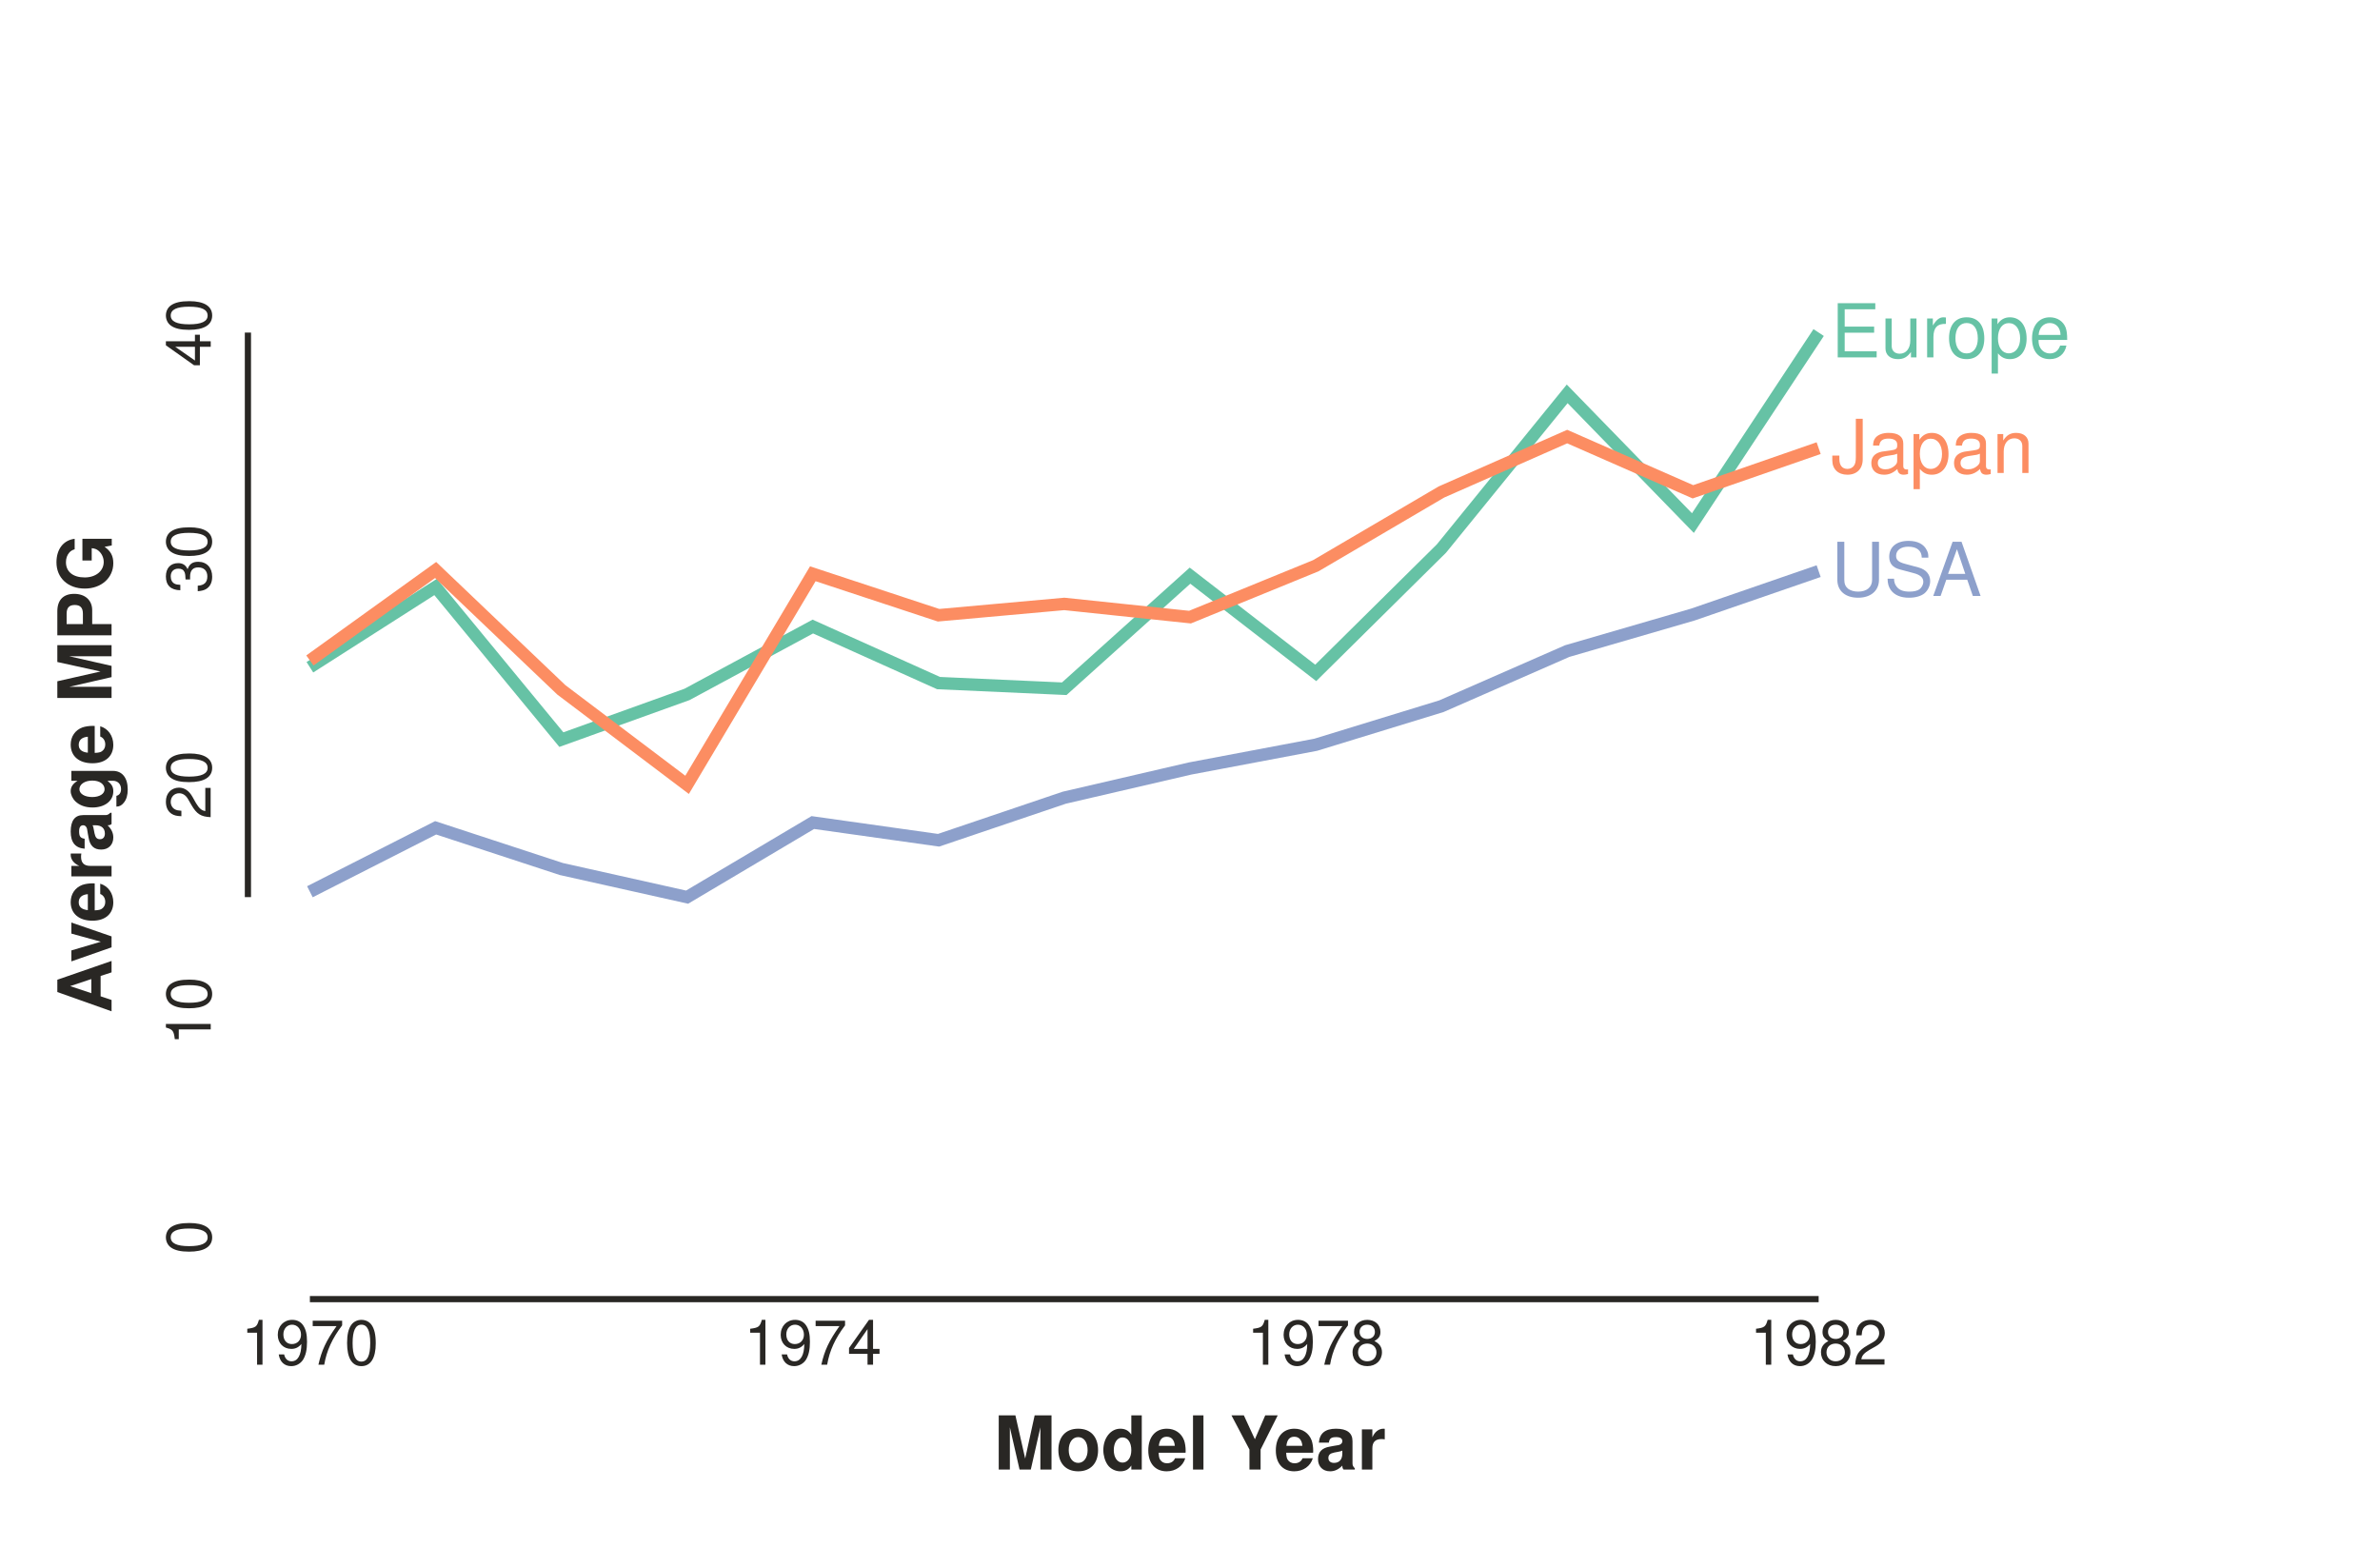
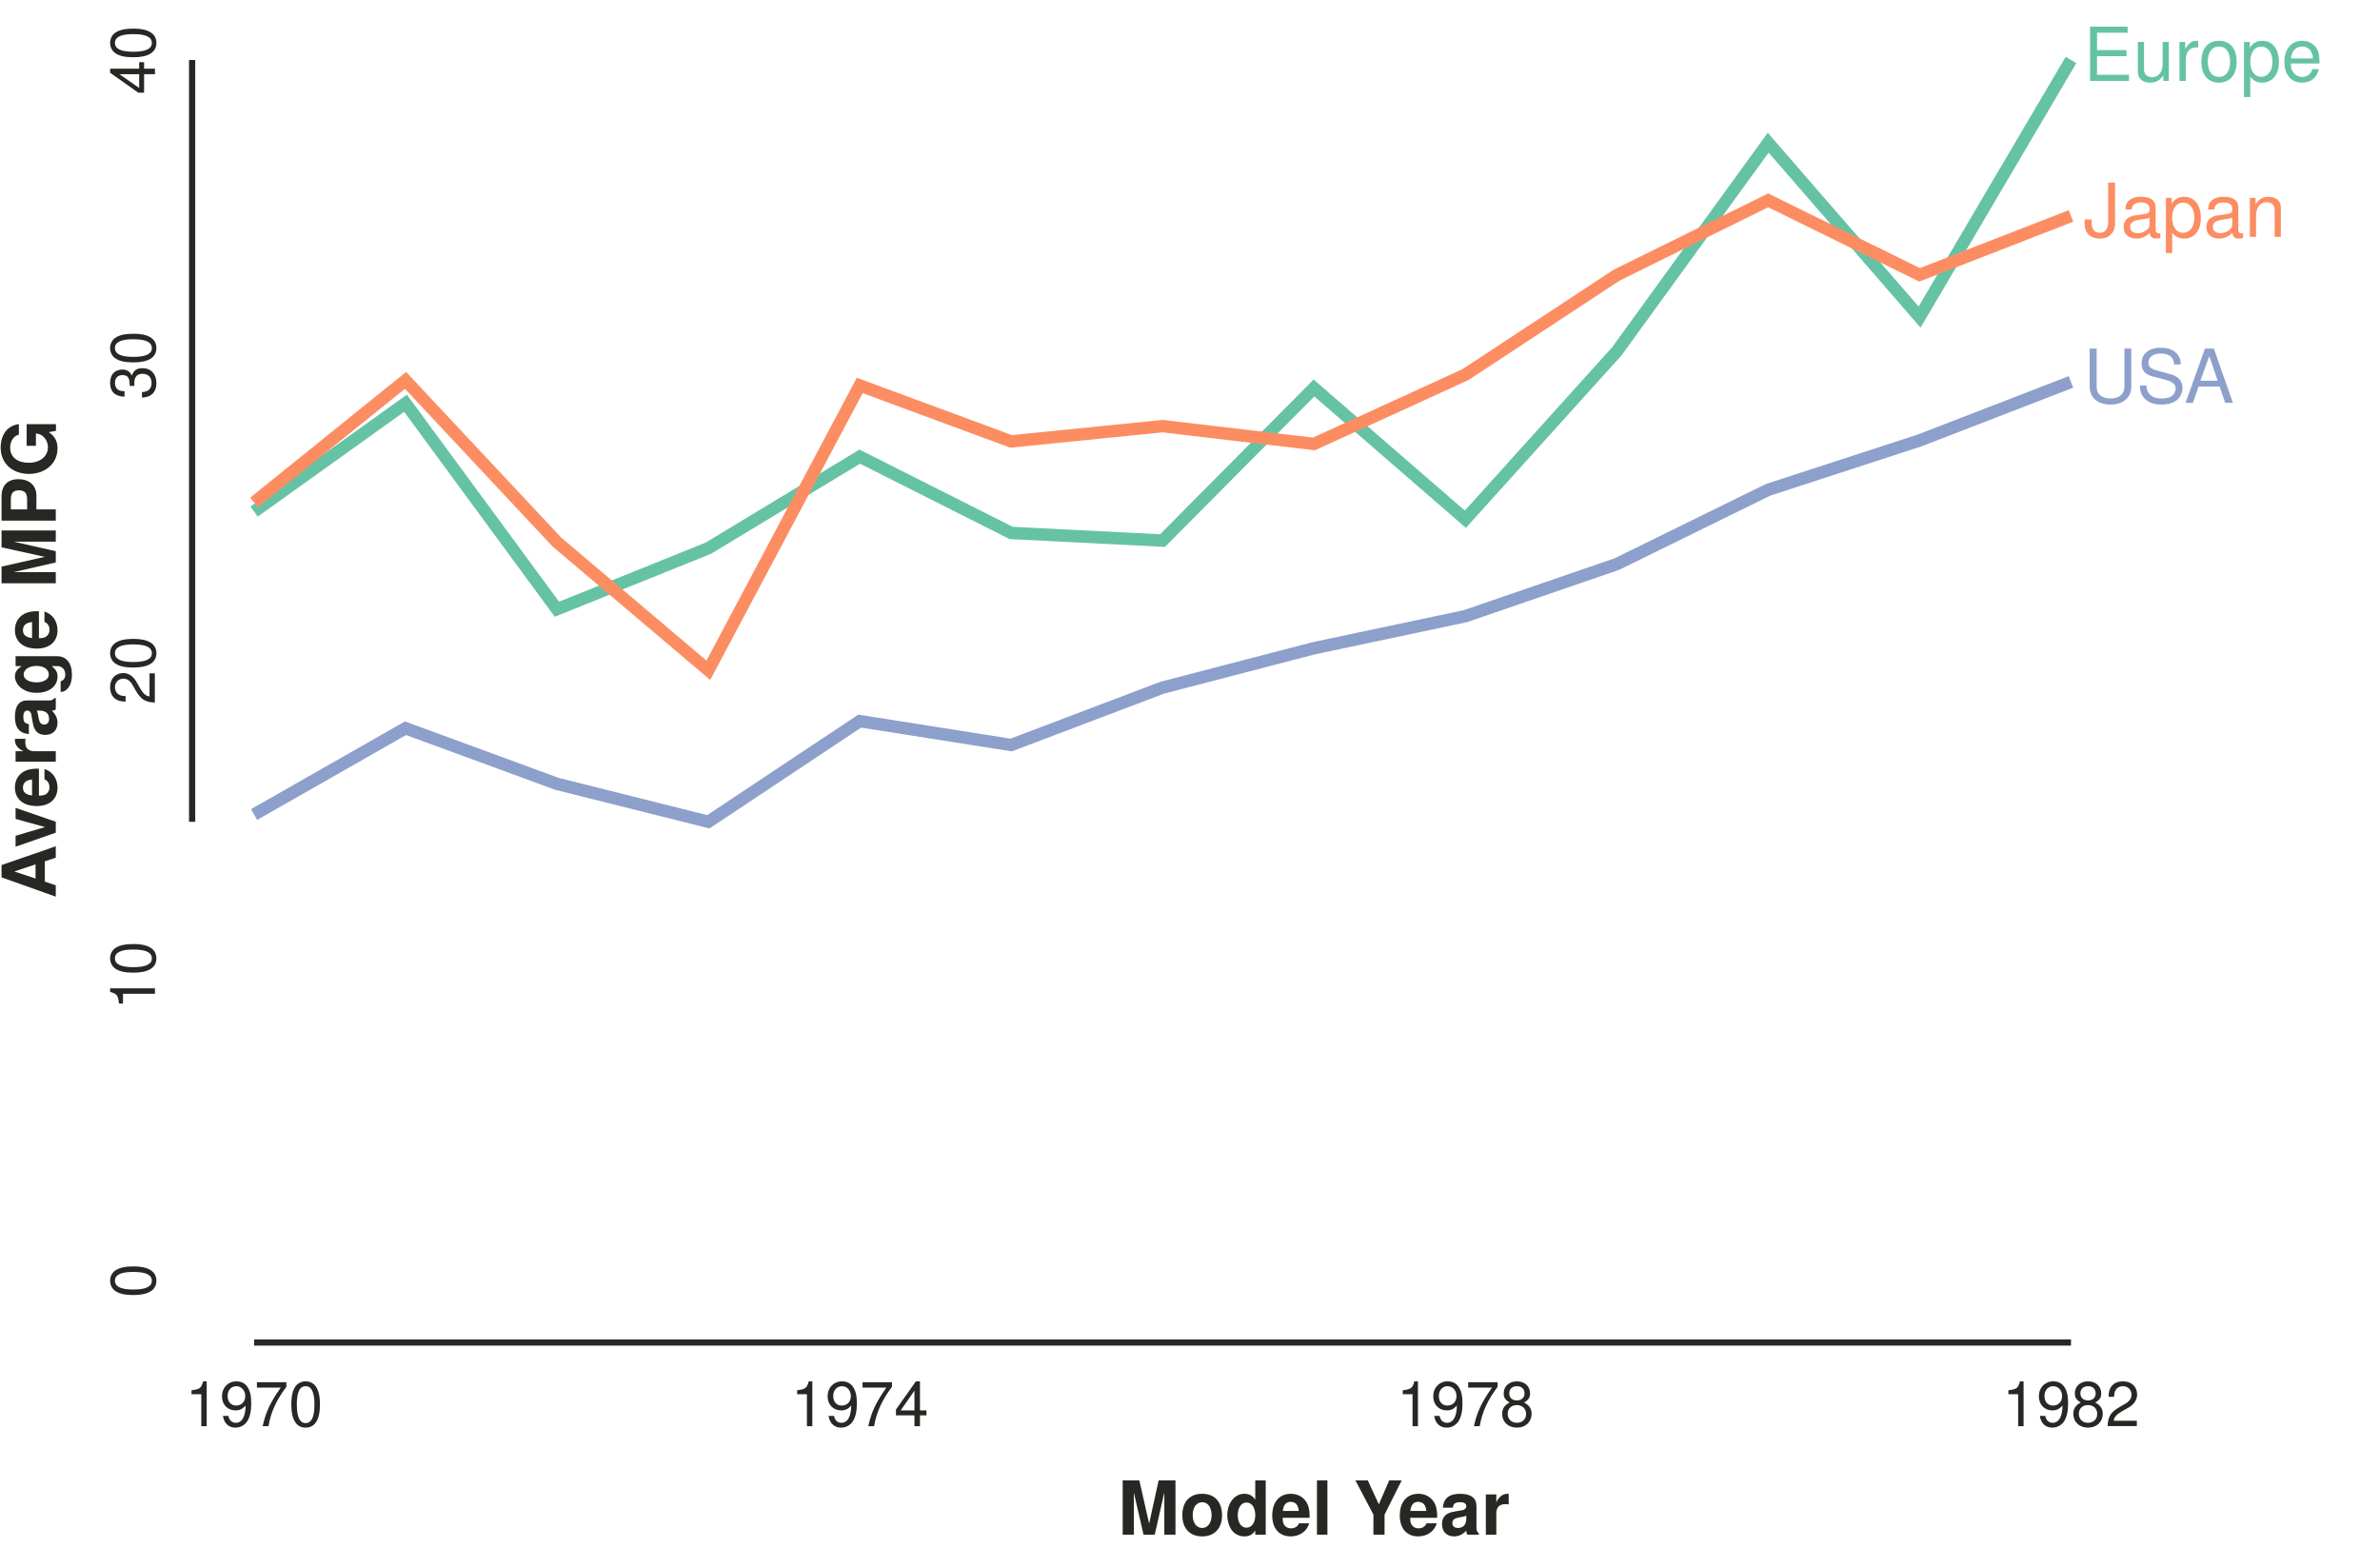
- <svg xmlns="http://www.w3.org/2000/svg" class="toyplot-canvas-Canvas" height="249.6px" id="td9764936fbad42e2a6e3e5c74b6cf8a2" preserveAspectRatio="xMidYMid meet" style="background-color:transparent;fill:rgb(16.1%,15.3%,14.1%);fill-opacity:1.0;font-family:Helvetica;font-size:12px;opacity:1.0;stroke:rgb(16.1%,15.3%,14.1%);stroke-opacity:1.0;stroke-width:1.0" viewBox="0 0 384.0 249.6" width="384.0px">
-   <g class="toyplot-coordinates-Cartesian" id="ta999e62f7fe644cfb5baa8edb70dd358">
-     <clipPath id="tba4da460076b489a92fd2f04a0f15e17">
-       <rect height="169.6" width="304.0" x="40.0" y="40.0" />
+ <svg xmlns="http://www.w3.org/2000/svg" class="toyplot-canvas-Canvas" height="249.6px" id="t899f2a4d6e59404e92bfb644e3089472" preserveAspectRatio="xMidYMid meet" style="background-color:transparent;fill:rgb(16.1%,15.3%,14.1%);fill-opacity:1.0;font-family:Helvetica;font-size:12px;opacity:1.0;stroke:rgb(16.1%,15.3%,14.1%);stroke-opacity:1.0;stroke-width:1.0" viewBox="0 0 384.0 249.6" width="384.0px">
+   <g class="toyplot-coordinates-Cartesian" id="t400003d966d44d47a991e40149cfff7b">
+     <clipPath id="tad2638b15ae944c9823e124970b3c1a4">
+       <rect height="220.6" width="362.0" x="31.0" y="-4.0" />
    </clipPath>
-     <g clip-path="url(#tba4da460076b489a92fd2f04a0f15e17)">
-       <g class="toyplot-mark-Plot" id="t00bf00f0c7814027aaccfc1f2771feda" style="fill:none">
+     <g clip-path="url(#tad2638b15ae944c9823e124970b3c1a4)">
+       <g class="toyplot-mark-Plot" id="t01f47db336234e3ab701d6e9f212e3df" style="fill:none">
        <g class="toyplot-Series">
-           <path d="M 50.0 107.654 L 70.286 94.701 L 90.571 119.329 L 110.857 112.032 L 131.143 101.086 L 151.429 110.208 L 171.714 111.12 L 192.0 92.877 L 212.286 108.566 L 232.571 88.498 L 252.857 63.545 L 273.143 84.393 L 293.429 53.653" style="stroke:rgb(40%,76.1%,64.7%);stroke-opacity:1.0;stroke-width:2.0" />
+           <path d="M 41.0 82.538 L 65.429 65.061 L 89.857 98.292 L 114.286 88.446 L 138.714 73.676 L 163.143 85.984 L 187.571 87.215 L 212.0 62.599 L 236.429 83.769 L 260.857 56.692 L 285.286 23.023 L 309.714 51.153 L 334.143 9.676" style="stroke:rgb(40%,76.1%,64.7%);stroke-opacity:1.0;stroke-width:2.0" />
        </g>
      </g>
-       <g class="toyplot-mark-Text" id="td8b9fce94afa407e918cda195920d8e7" style="-toyplot-anchor-shift:2px;alignment-baseline:middle;font-size:12px;font-weight:normal;stroke:none;text-anchor:start">
+       <g class="toyplot-mark-Text" id="t8bf43af5bb944c958cda2d696234a37d" style="-toyplot-anchor-shift:2px;alignment-baseline:middle;font-size:12px;font-weight:normal;stroke:none;text-anchor:start">
        <g class="toyplot-Series">
-           <text class="toyplot-Datum" style="dominant-baseline:middle;fill:rgb(40%,76.1%,64.7%);fill-opacity:1.0;font-size:12px;font-weight:normal;opacity:1.0;stroke:none;text-anchor:start" transform="translate(293.4286,53.65338)translate(2.0,0)">
-             <tspan style="dominant-baseline:inherit">Europe</tspan>
+           <text class="toyplot-Datum" style="fill:rgb(40%,76.1%,64.7%);fill-opacity:1.0;font-weight:normal;opacity:1.0;stroke:none;text-anchor:start" transform="translate(334.1429,9.6762)translate(2.0,3.375)">
+             <tspan style="font-size:12.0px">Europe</tspan>
          </text>
        </g>
      </g>
-       <g class="toyplot-mark-Plot" id="te9f9415c23104ebeb320f0651cef9a72" style="fill:none">
+       <g class="toyplot-mark-Plot" id="t113edbb2137f4fb2b502e8e78f55741c" style="fill:none">
        <g class="toyplot-Series">
-           <path d="M 50.0 106.559 L 70.286 91.964 L 90.571 111.302 L 110.857 126.627 L 131.143 92.572 L 151.429 99.262 L 171.714 97.437 L 192.0 99.566 L 212.286 91.28 L 232.571 79.376 L 252.857 70.437 L 273.143 79.346 L 293.429 72.302" style="stroke:rgb(98.8%,55.3%,38.4%);stroke-opacity:1.0;stroke-width:2.0" />
+           <path d="M 41.0 81.061 L 65.429 61.369 L 89.857 87.461 L 114.286 108.138 L 138.714 62.189 L 163.143 71.215 L 187.571 68.753 L 212.0 71.625 L 236.429 60.446 L 260.857 44.384 L 285.286 32.322 L 309.714 44.343 L 334.143 34.839" style="stroke:rgb(98.8%,55.3%,38.4%);stroke-opacity:1.0;stroke-width:2.0" />
        </g>
      </g>
-       <g class="toyplot-mark-Text" id="t64c053b269b94b3898f848c664dd9b71" style="-toyplot-anchor-shift:2px;alignment-baseline:middle;font-size:12px;font-weight:normal;stroke:none;text-anchor:start">
+       <g class="toyplot-mark-Text" id="tcdfb11969f7247da9ce873a86c45a803" style="-toyplot-anchor-shift:2px;alignment-baseline:middle;font-size:12px;font-weight:normal;stroke:none;text-anchor:start">
        <g class="toyplot-Series">
-           <text class="toyplot-Datum" style="dominant-baseline:middle;fill:rgb(98.8%,55.3%,38.4%);fill-opacity:1.0;font-size:12px;font-weight:normal;opacity:1.0;stroke:none;text-anchor:start" transform="translate(293.4286,72.30211)translate(2.0,0)">
-             <tspan style="dominant-baseline:inherit">Japan</tspan>
+           <text class="toyplot-Datum" style="fill:rgb(98.8%,55.3%,38.4%);fill-opacity:1.0;font-weight:normal;opacity:1.0;stroke:none;text-anchor:start" transform="translate(334.1429,34.83869)translate(2.0,3.375)">
+             <tspan style="font-size:12.0px">Japan</tspan>
          </text>
        </g>
      </g>
-       <g class="toyplot-mark-Plot" id="t168bb43394914c3da114faf9d824193c" style="fill:none">
+       <g class="toyplot-mark-Plot" id="t0d3440a5172a4daea27a3b951d2e96ac" style="fill:none">
        <g class="toyplot-Series">
-           <path d="M 50.0 143.875 L 70.286 133.559 L 90.571 140.208 L 110.857 144.744 L 131.143 132.708 L 151.429 135.566 L 171.714 128.7 L 192.0 123.992 L 212.286 120.159 L 232.571 113.936 L 252.857 105.047 L 273.143 99.149 L 293.429 92.147" style="stroke:rgb(55.3%,62.7%,79.6%);stroke-opacity:1.0;stroke-width:2.0" />
+           <path d="M 41.0 131.411 L 65.429 117.492 L 89.857 126.463 L 114.286 132.584 L 138.714 116.343 L 163.143 120.2 L 187.571 110.935 L 212.0 104.583 L 236.429 99.411 L 260.857 91.014 L 285.286 79.022 L 309.714 71.063 L 334.143 61.615" style="stroke:rgb(55.3%,62.7%,79.6%);stroke-opacity:1.0;stroke-width:2.0" />
        </g>
      </g>
-       <g class="toyplot-mark-Text" id="tf5fdb905c10241e7ae0ce2e26f97e4d8" style="-toyplot-anchor-shift:2px;alignment-baseline:middle;font-size:12px;font-weight:normal;stroke:none;text-anchor:start">
+       <g class="toyplot-mark-Text" id="tf02eadded463445883123bbc6870f055" style="-toyplot-anchor-shift:2px;alignment-baseline:middle;font-size:12px;font-weight:normal;stroke:none;text-anchor:start">
        <g class="toyplot-Series">
-           <text class="toyplot-Datum" style="dominant-baseline:middle;fill:rgb(55.3%,62.7%,79.6%);fill-opacity:1.0;font-size:12px;font-weight:normal;opacity:1.0;stroke:none;text-anchor:start" transform="translate(293.4286,92.1468)translate(2.0,0)">
-             <tspan style="dominant-baseline:inherit">USA</tspan>
+           <text class="toyplot-Datum" style="fill:rgb(55.3%,62.7%,79.6%);fill-opacity:1.0;font-weight:normal;opacity:1.0;stroke:none;text-anchor:start" transform="translate(334.1429,61.61485)translate(2.0,3.375)">
+             <tspan style="font-size:12.0px">USA</tspan>
          </text>
        </g>
      </g>
    </g>
-     <g class="toyplot-coordinates-Axis" id="tf2342da559b441ce90d63e53aaeec4d2" transform="translate(50.0,199.6)translate(0,10.0)">
-       <line style="" x1="0" x2="243.429" y1="0" y2="0" />
+     <g class="toyplot-coordinates-Axis" id="t49a98e57020446dca4002f71723554f2" transform="translate(41.0,206.6)translate(0,10.0)">
+       <line style="" x1="0" x2="293.143" y1="0" y2="0" />
      <g>
-         <text style="dominant-baseline:hanging;font-size:10px;font-weight:normal;stroke:none;text-anchor:middle" transform="translate(0.0,6)">
-           <tspan style="dominant-baseline:inherit">1970</tspan>
+         <text style="font-weight:normal;stroke:none;text-anchor:middle" transform="translate(0.0,6)translate(0,7.5)">
+           <tspan style="font-size:10.0px">1970</tspan>
        </text>
-         <text style="dominant-baseline:hanging;font-size:10px;font-weight:normal;stroke:none;text-anchor:middle" transform="translate(81.14286,6)">
-           <tspan style="dominant-baseline:inherit">1974</tspan>
+         <text style="font-weight:normal;stroke:none;text-anchor:middle" transform="translate(97.71429,6)translate(0,7.5)">
+           <tspan style="font-size:10.0px">1974</tspan>
        </text>
-         <text style="dominant-baseline:hanging;font-size:10px;font-weight:normal;stroke:none;text-anchor:middle" transform="translate(162.2857,6)">
-           <tspan style="dominant-baseline:inherit">1978</tspan>
+         <text style="font-weight:normal;stroke:none;text-anchor:middle" transform="translate(195.4286,6)translate(0,7.5)">
+           <tspan style="font-size:10.0px">1978</tspan>
        </text>
-         <text style="dominant-baseline:hanging;font-size:10px;font-weight:normal;stroke:none;text-anchor:middle" transform="translate(243.4286,6)">
-           <tspan style="dominant-baseline:inherit">1982</tspan>
+         <text style="font-weight:normal;stroke:none;text-anchor:middle" transform="translate(293.1429,6)translate(0,7.5)">
+           <tspan style="font-size:10.0px">1982</tspan>
        </text>
      </g>
-       <text style="dominant-baseline:hanging;font-size:12px;font-weight:bold;stroke:none;text-anchor:middle" transform="translate(142.0,22)">
-         <tspan style="dominant-baseline:inherit">Model Year</tspan>
+       <text style="font-weight:bold;stroke:none;text-anchor:middle" transform="translate(171.0,22)translate(0,9.0)">
+         <tspan style="font-size:12.0px">Model Year</tspan>
      </text>
      <g class="toyplot-coordinates-Axis-coordinates" style="visibility:hidden" transform="">
        <line style="stroke:rgb(43.9%,50.2%,56.5%);stroke-opacity:1.0;stroke-width:1.0" x1="0" x2="0" y1="-3.0" y2="4.5" />
        <text style="alignment-baseline:alphabetic;fill:rgb(43.9%,50.2%,56.5%);fill-opacity:1.0;font-size:10px;font-weight:normal;stroke:none;text-anchor:middle" x="0" y="-6" />
      </g>
    </g>
-     <g class="toyplot-coordinates-Axis" id="t5184de3ab56c489780d0731f8ee96d2d" transform="translate(50.0,199.6)rotate(-90.0)translate(0,-10.0)">
-       <line style="" x1="54.856" x2="145.947" y1="0" y2="0" />
+     <g class="toyplot-coordinates-Axis" id="t1af911ac54614eb28513213331f81d64" transform="translate(41.0,206.6)rotate(-90.0)translate(0,-10.0)">
+       <line style="" x1="74.016" x2="196.924" y1="0" y2="0" />
      <g>
-         <text style="dominant-baseline:alphabetic;font-size:10px;font-weight:normal;stroke:none;text-anchor:middle" transform="translate(0.0,-6)">
-           <tspan style="dominant-baseline:inherit">0</tspan>
+         <text style="font-weight:normal;stroke:none;text-anchor:middle" transform="translate(0.0,-6)">
+           <tspan style="font-size:10.0px">0</tspan>
        </text>
-         <text style="dominant-baseline:alphabetic;font-size:10px;font-weight:normal;stroke:none;text-anchor:middle" transform="translate(36.48666,-6)">
-           <tspan style="dominant-baseline:inherit">10</tspan>
+         <text style="font-weight:normal;stroke:none;text-anchor:middle" transform="translate(49.23095,-6)">
+           <tspan style="font-size:10.0px">10</tspan>
        </text>
-         <text style="dominant-baseline:alphabetic;font-size:10px;font-weight:normal;stroke:none;text-anchor:middle" transform="translate(72.97331,-6)">
-           <tspan style="dominant-baseline:inherit">20</tspan>
+         <text style="font-weight:normal;stroke:none;text-anchor:middle" transform="translate(98.4619,-6)">
+           <tspan style="font-size:10.0px">20</tspan>
        </text>
-         <text style="dominant-baseline:alphabetic;font-size:10px;font-weight:normal;stroke:none;text-anchor:middle" transform="translate(109.46,-6)">
-           <tspan style="dominant-baseline:inherit">30</tspan>
+         <text style="font-weight:normal;stroke:none;text-anchor:middle" transform="translate(147.6929,-6)">
+           <tspan style="font-size:10.0px">30</tspan>
        </text>
-         <text style="dominant-baseline:alphabetic;font-size:10px;font-weight:normal;stroke:none;text-anchor:middle" transform="translate(145.9466,-6)">
-           <tspan style="dominant-baseline:inherit">40</tspan>
+         <text style="font-weight:normal;stroke:none;text-anchor:middle" transform="translate(196.9238,-6)">
+           <tspan style="font-size:10.0px">40</tspan>
        </text>
      </g>
-       <text style="dominant-baseline:alphabetic;font-size:12px;font-weight:bold;stroke:none;text-anchor:middle" transform="translate(74.8,-22)">
-         <tspan style="dominant-baseline:inherit">Average MPG</tspan>
+       <text style="font-weight:bold;stroke:none;text-anchor:middle" transform="translate(100.3,-22)">
+         <tspan style="font-size:12.0px">Average MPG</tspan>
      </text>
      <g class="toyplot-coordinates-Axis-coordinates" style="visibility:hidden" transform="">
        <line style="stroke:rgb(43.9%,50.2%,56.5%);stroke-opacity:1.0;stroke-width:1.0" x1="0" x2="0" y1="3.0" y2="-4.5" />
        <text style="alignment-baseline:hanging;fill:rgb(43.9%,50.2%,56.5%);fill-opacity:1.0;font-size:10px;font-weight:normal;stroke:none;text-anchor:middle" x="0" y="6" />
      </g>
    </g>
  </g>
</svg>
